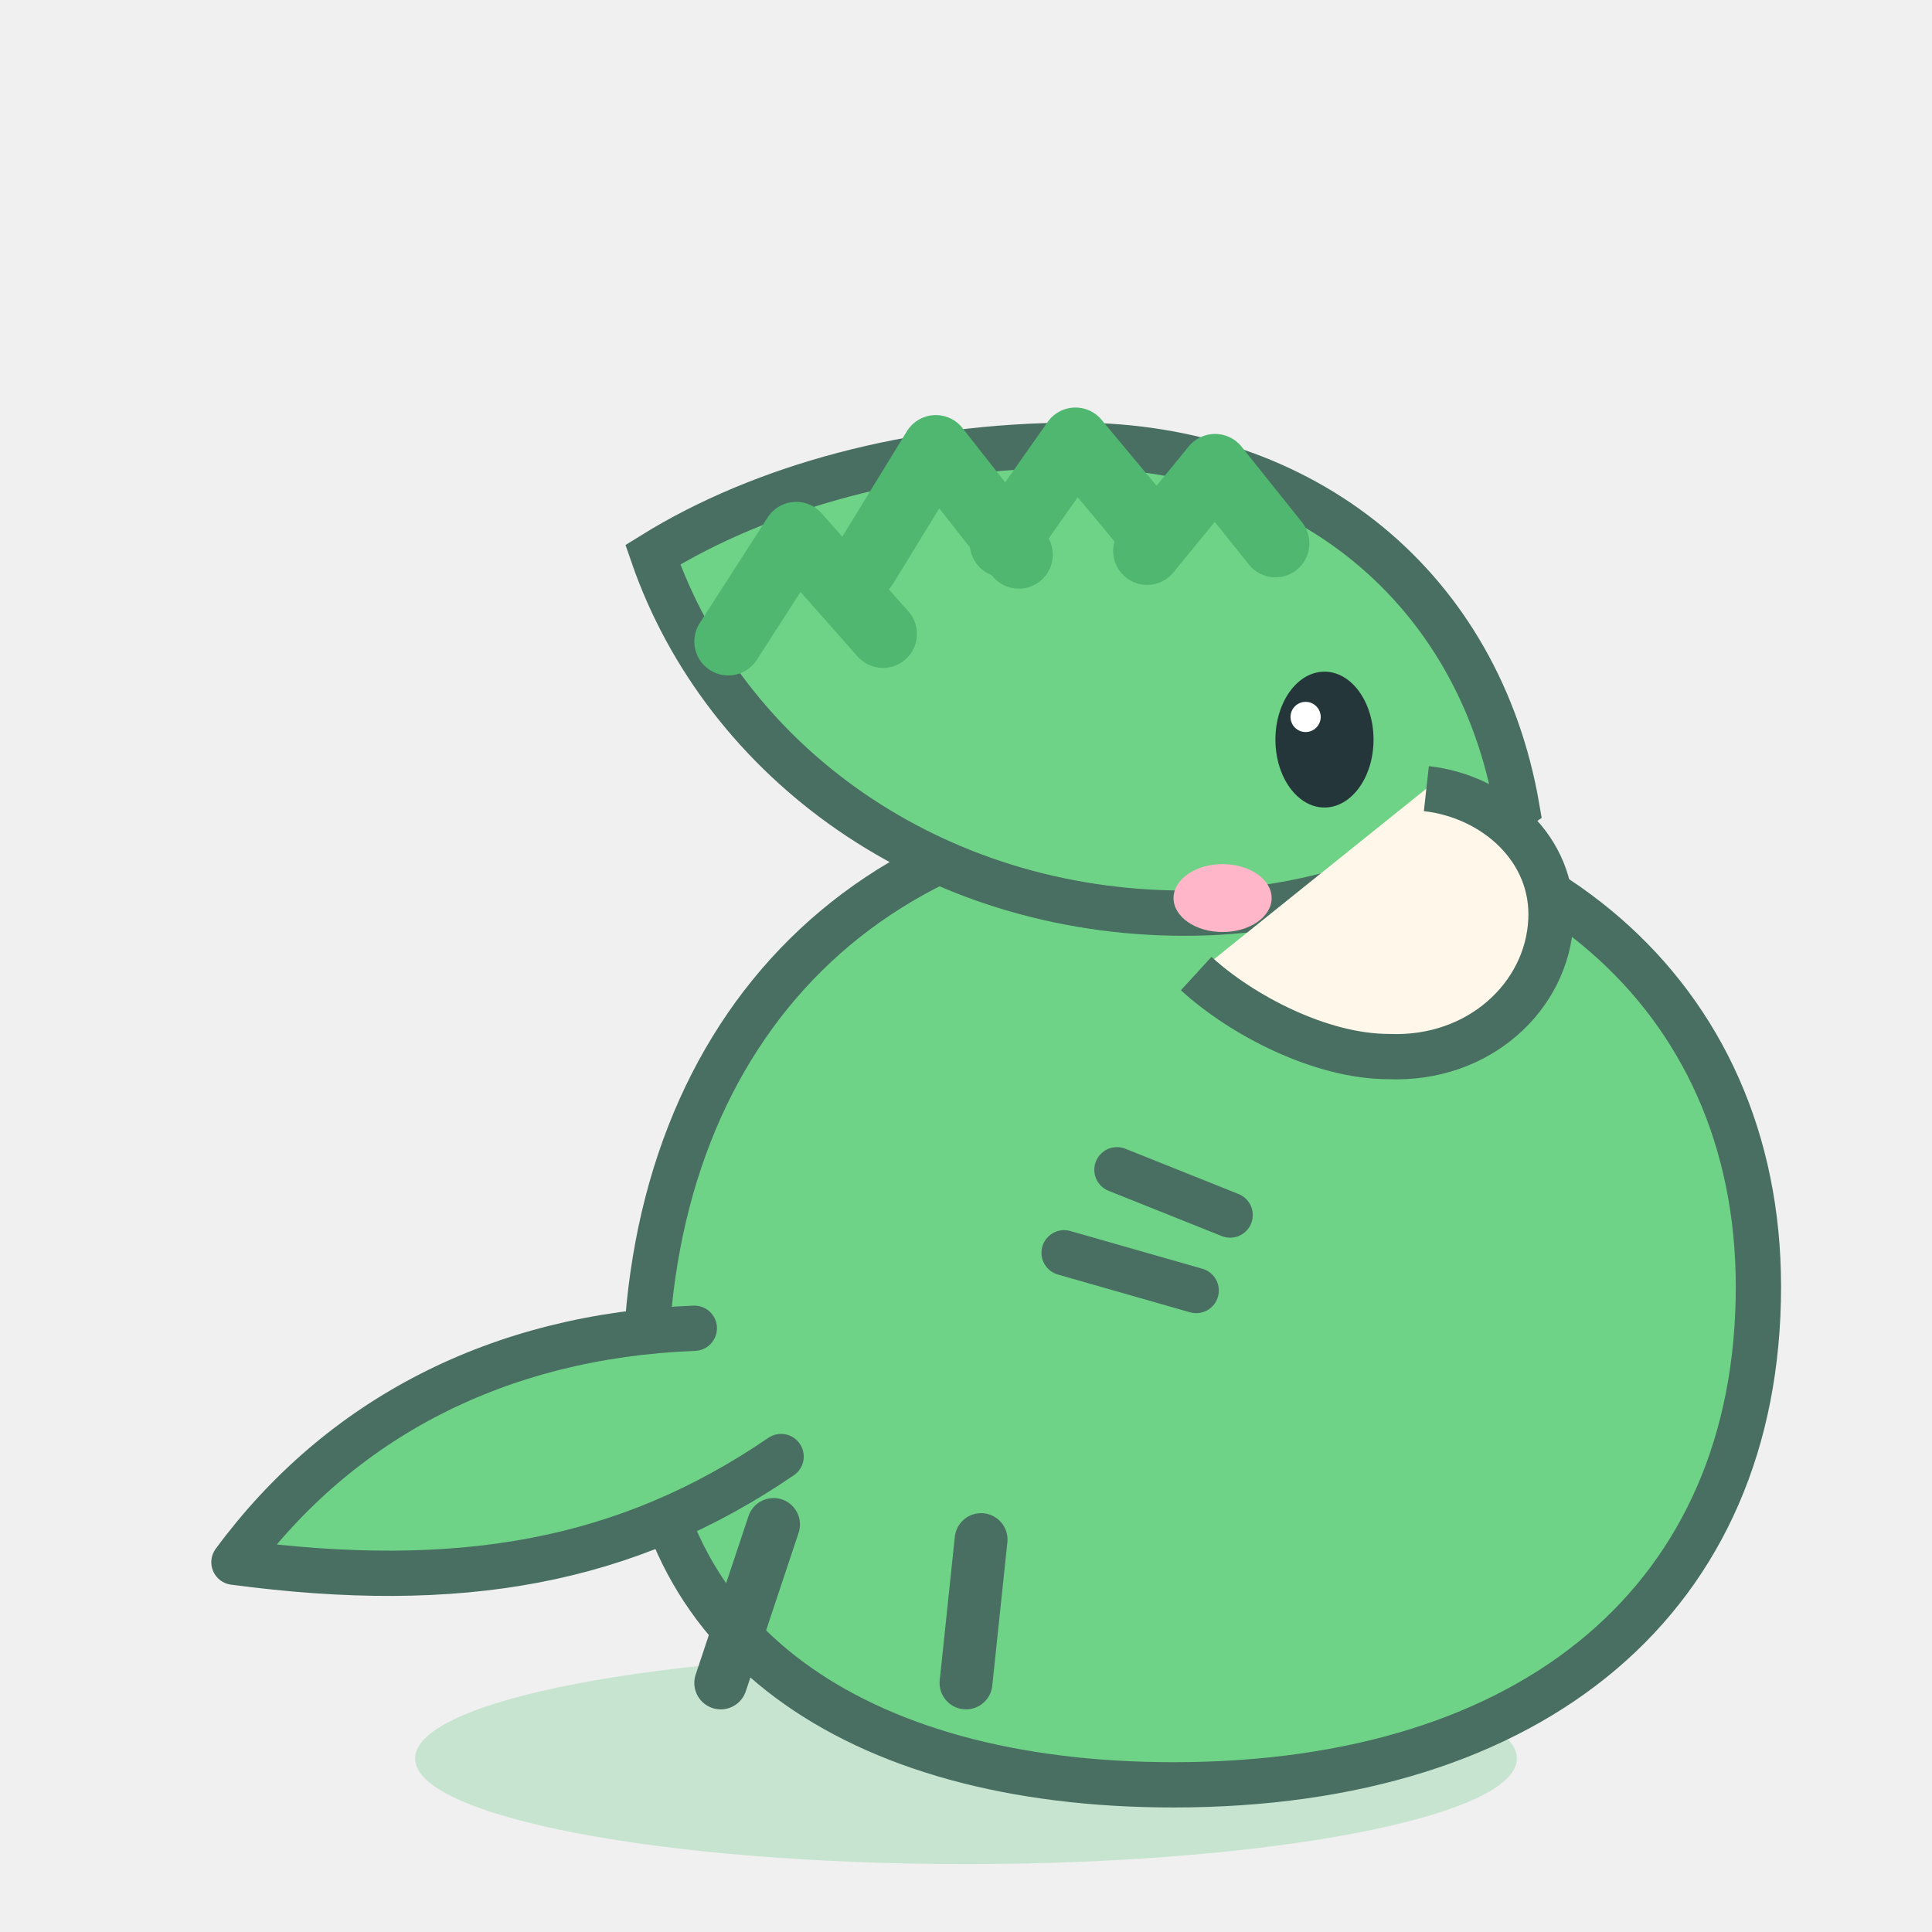
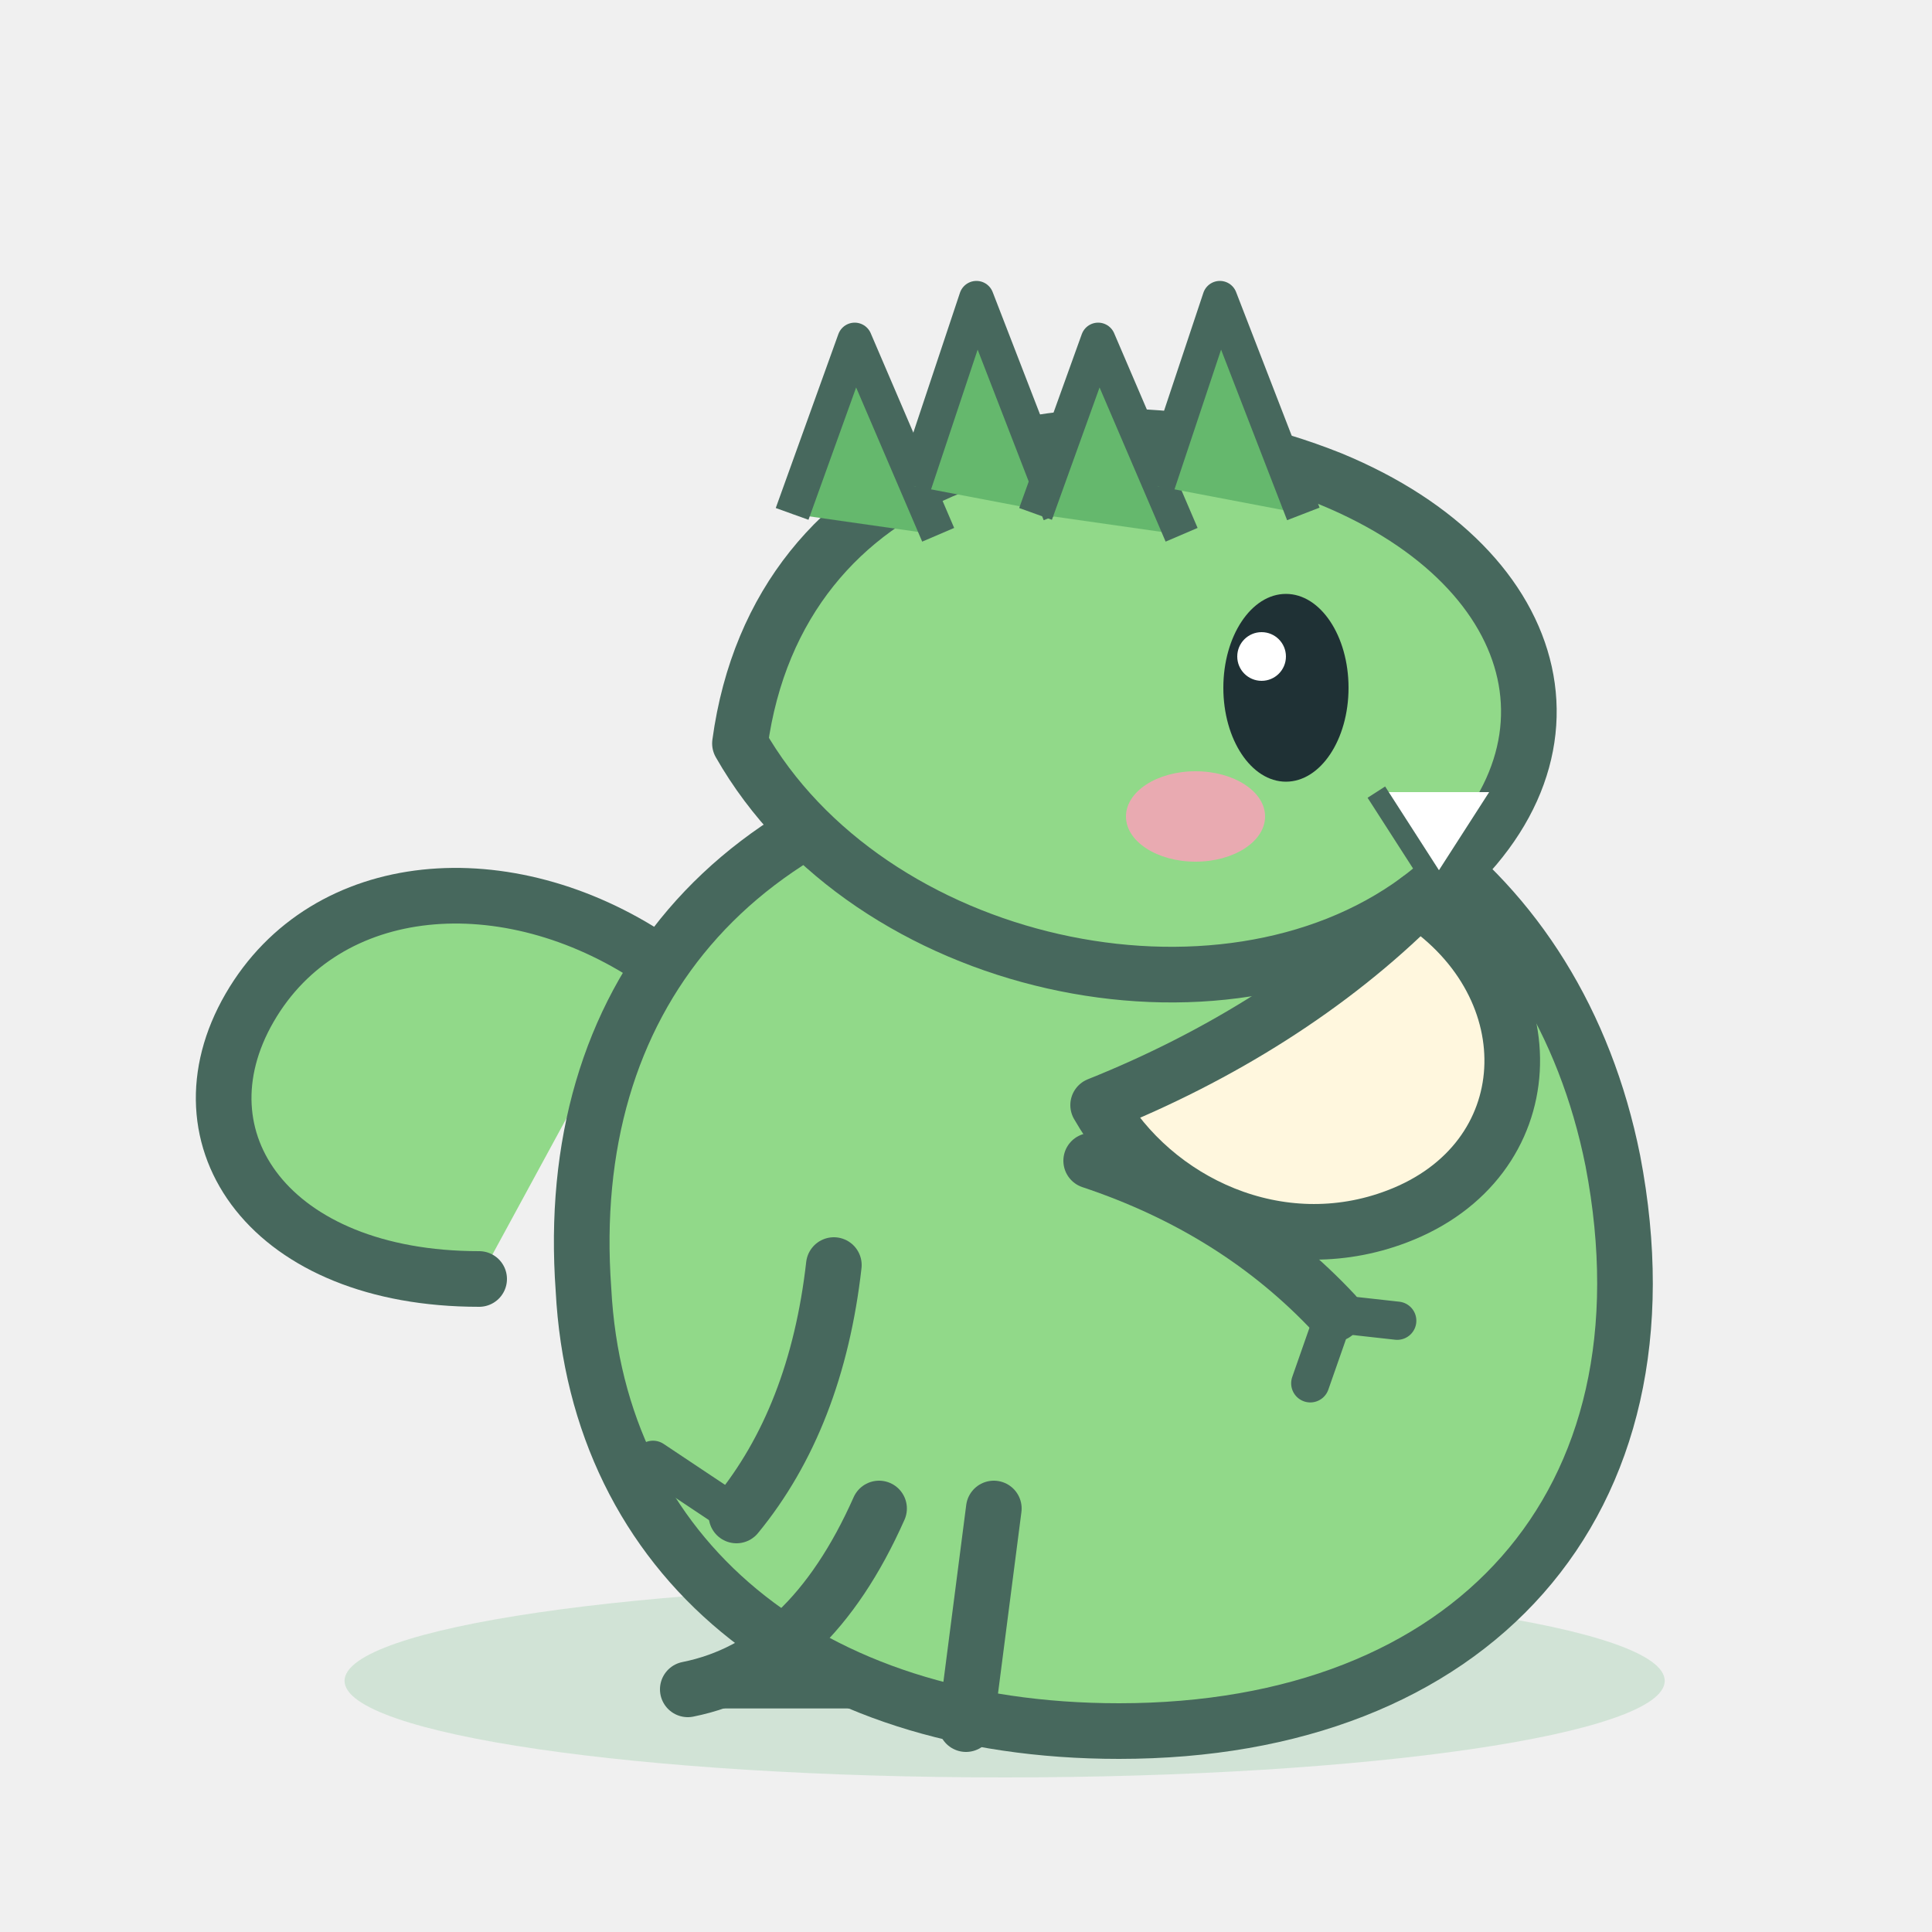
- <svg xmlns="http://www.w3.org/2000/svg" viewBox="0 0 512 512">
-   <ellipse cx="256" cy="466" rx="146" ry="28" fill="#7ccf97" opacity=".35" />
-   <path d="M171 367c0-92 57-154 150-154 85 0 145 50 145 128 0 82-59 132-155 132-85 0-140-39-140-106z" fill="#6fd387" stroke="#496f62" stroke-width="12" />
-   <path d="M184 352c-52 2-94 24-122 62 60 8 104 0 145-28" fill="#6fd387" stroke="#496f62" stroke-width="12" stroke-linecap="round" stroke-linejoin="round" />
-   <path d="M285 118c61 0 107 38 117 96-26 18-56 28-88 28-67 0-122-40-141-95 29-18 69-29 112-29z" fill="#6fd387" stroke="#496f62" stroke-width="12" />
-   <path d="M378 209c18 2 34 16 33 35-1 20-19 37-43 36-18 0-39-11-51-22" fill="#fff8ea" stroke="#496f62" stroke-width="12" stroke-linejoin="round" />
-   <ellipse cx="351" cy="196" rx="13" ry="18" fill="#24363a" />
-   <circle cx="346" cy="190" r="4" fill="#fff" />
-   <path d="M193 170l18-28 23 26" fill="none" stroke="#4fb770" stroke-width="18" stroke-linecap="round" stroke-linejoin="round" />
-   <path d="M229 150l19-31 22 28" fill="none" stroke="#4fb770" stroke-width="18" stroke-linecap="round" stroke-linejoin="round" />
-   <path d="M266 144l19-27 20 24" fill="none" stroke="#4fb770" stroke-width="18" stroke-linecap="round" stroke-linejoin="round" />
-   <path d="M304 146l18-22 16 20" fill="none" stroke="#4fb770" stroke-width="18" stroke-linecap="round" stroke-linejoin="round" />
-   <path d="M205 404l-14 42" stroke="#496f62" stroke-width="14" stroke-linecap="round" />
-   <path d="M260 408l-4 38" stroke="#496f62" stroke-width="14" stroke-linecap="round" />
-   <path d="M296 310l30 12" stroke="#496f62" stroke-width="12" stroke-linecap="round" />
-   <path d="M282 332l35 10" stroke="#496f62" stroke-width="12" stroke-linecap="round" />
-   <ellipse cx="324" cy="238" rx="13" ry="9" fill="#ffb6c8" />
+ <svg xmlns="http://www.w3.org/2000/svg" viewBox="0 0 600 600" role="img">
+   <style>.body{fill:#91d989}.belly{fill:#fff7de}.outline,.line{fill:none;stroke:#47685d;stroke-width:16;stroke-linecap:round;stroke-linejoin:round}.line.small{stroke-width:11}.eye{fill:#1f3135}.shine{fill:#fff}</style>
+   <ellipse cx="312" cy="522" rx="205" ry="30" fill="#65b87b" opacity=".22" />
+   <g transform="translate(300 300) scale(1.08) translate(-300 -300)">
+     <path d="M160 390 C100 390 72 350 94 312 C116 274 168 270 210 298" class="body" />
+     <path d="M160 390 C100 390 72 350 94 312 C116 274 168 270 210 298" class="outline" />
+     <path d="M190 393 C194 470 254 520 344 520 C445 520 505 455 486 356 C470 276 405 230 326 238 C232 250 184 310 190 393Z" class="body" />
+     <path d="M190 393 C194 470 254 520 344 520 C445 520 505 455 486 356 C470 276 405 230 326 238 C232 250 184 310 190 393Z" class="outline" />
+     <path d="M235 236 C246 155 330 130 405 160 C468 186 482 242 430 281 C373 323 272 301 235 236Z" class="body" />
+     <path d="M235 236 C246 155 330 130 405 160 C468 186 482 242 430 281 C373 323 272 301 235 236Z" class="outline" />
+     <path d="M250 170 L268 120 L292 176" fill="#65b86d" stroke="#47685d" stroke-width="10" stroke-linejoin="round" />
+     <path d="M285 162 L303 108 L327 170" fill="#65b86d" stroke="#47685d" stroke-width="10" stroke-linejoin="round" />
+     <path d="M320 170 L338 120 L362 176" fill="#65b86d" stroke="#47685d" stroke-width="10" stroke-linejoin="round" />
+     <path d="M355 162 L373 108 L397 170" fill="#65b86d" stroke="#47685d" stroke-width="10" stroke-linejoin="round" />
+     <path d="M430 281 C468 306 466 356 424 372 C390 385 354 368 338 340 C373 326 405 306 430 281Z" class="belly" />
+     <path d="M430 281 C468 306 466 356 424 372 C390 385 354 368 338 340 C373 326 405 306 430 281Z" class="outline" />
+     <path d="M418 250 l18 28 l18 -28" fill="#fff" stroke="#47685d" stroke-width="6" stroke-linejoin="round" />
+     <ellipse cx="392" cy="220" rx="18" ry="27" class="eye" />
+     <circle cx="385" cy="211" r="7" class="shine" />
+     <ellipse cx="366" cy="257" rx="20" ry="13" fill="#ff9fbc" opacity=".8" />
+     <path d="M336 356 q42 14 70 44" class="line" />
+     <path d="M406 400 l-7 20" class="line small" />
+     <path d="M406 400 l18 2" class="line small" />
+     <path d="M308 456 l-8 62" class="line" />
+     <path d="M300 518 h52" class="line small" />
+     <path d="M275 456 q-20 45 -55 52" class="line" />
+     <path d="M220 508 h54" class="line small" />
+     <path d="M262 386 q-5 44 -28 72" class="line" />
+     <path d="M234 458 l-24 -16" class="line small" />
+   </g>
</svg>
